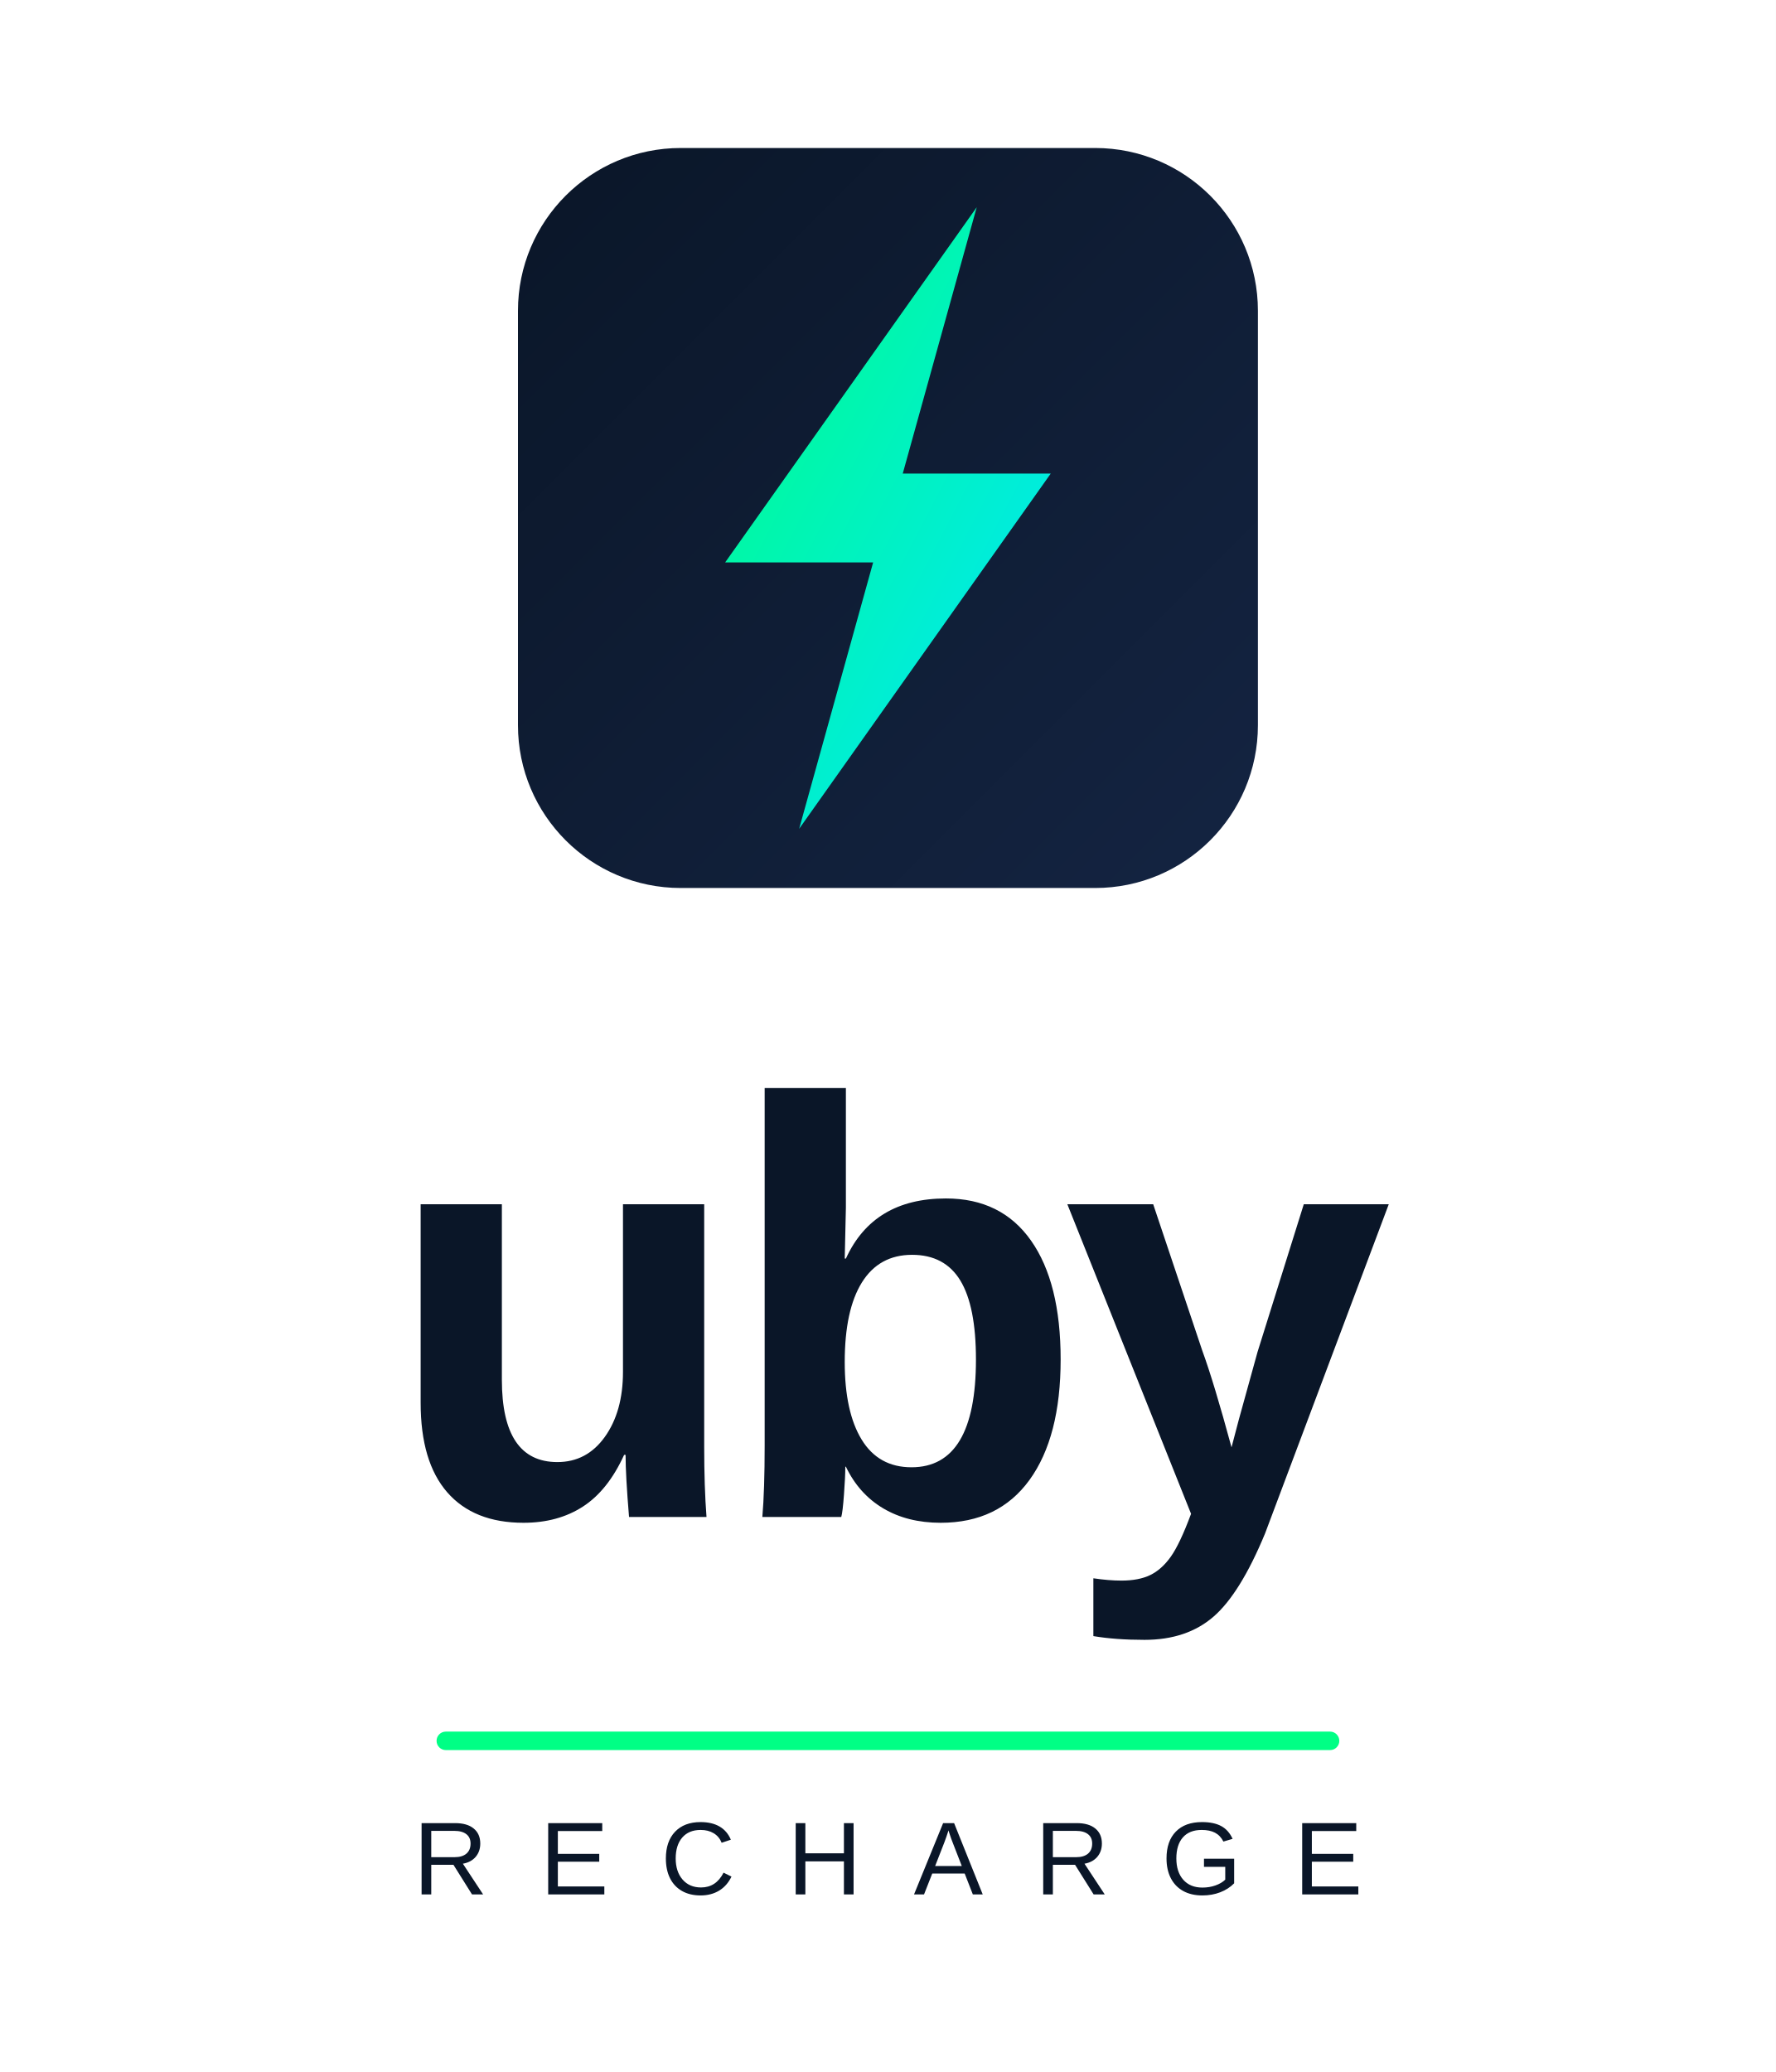
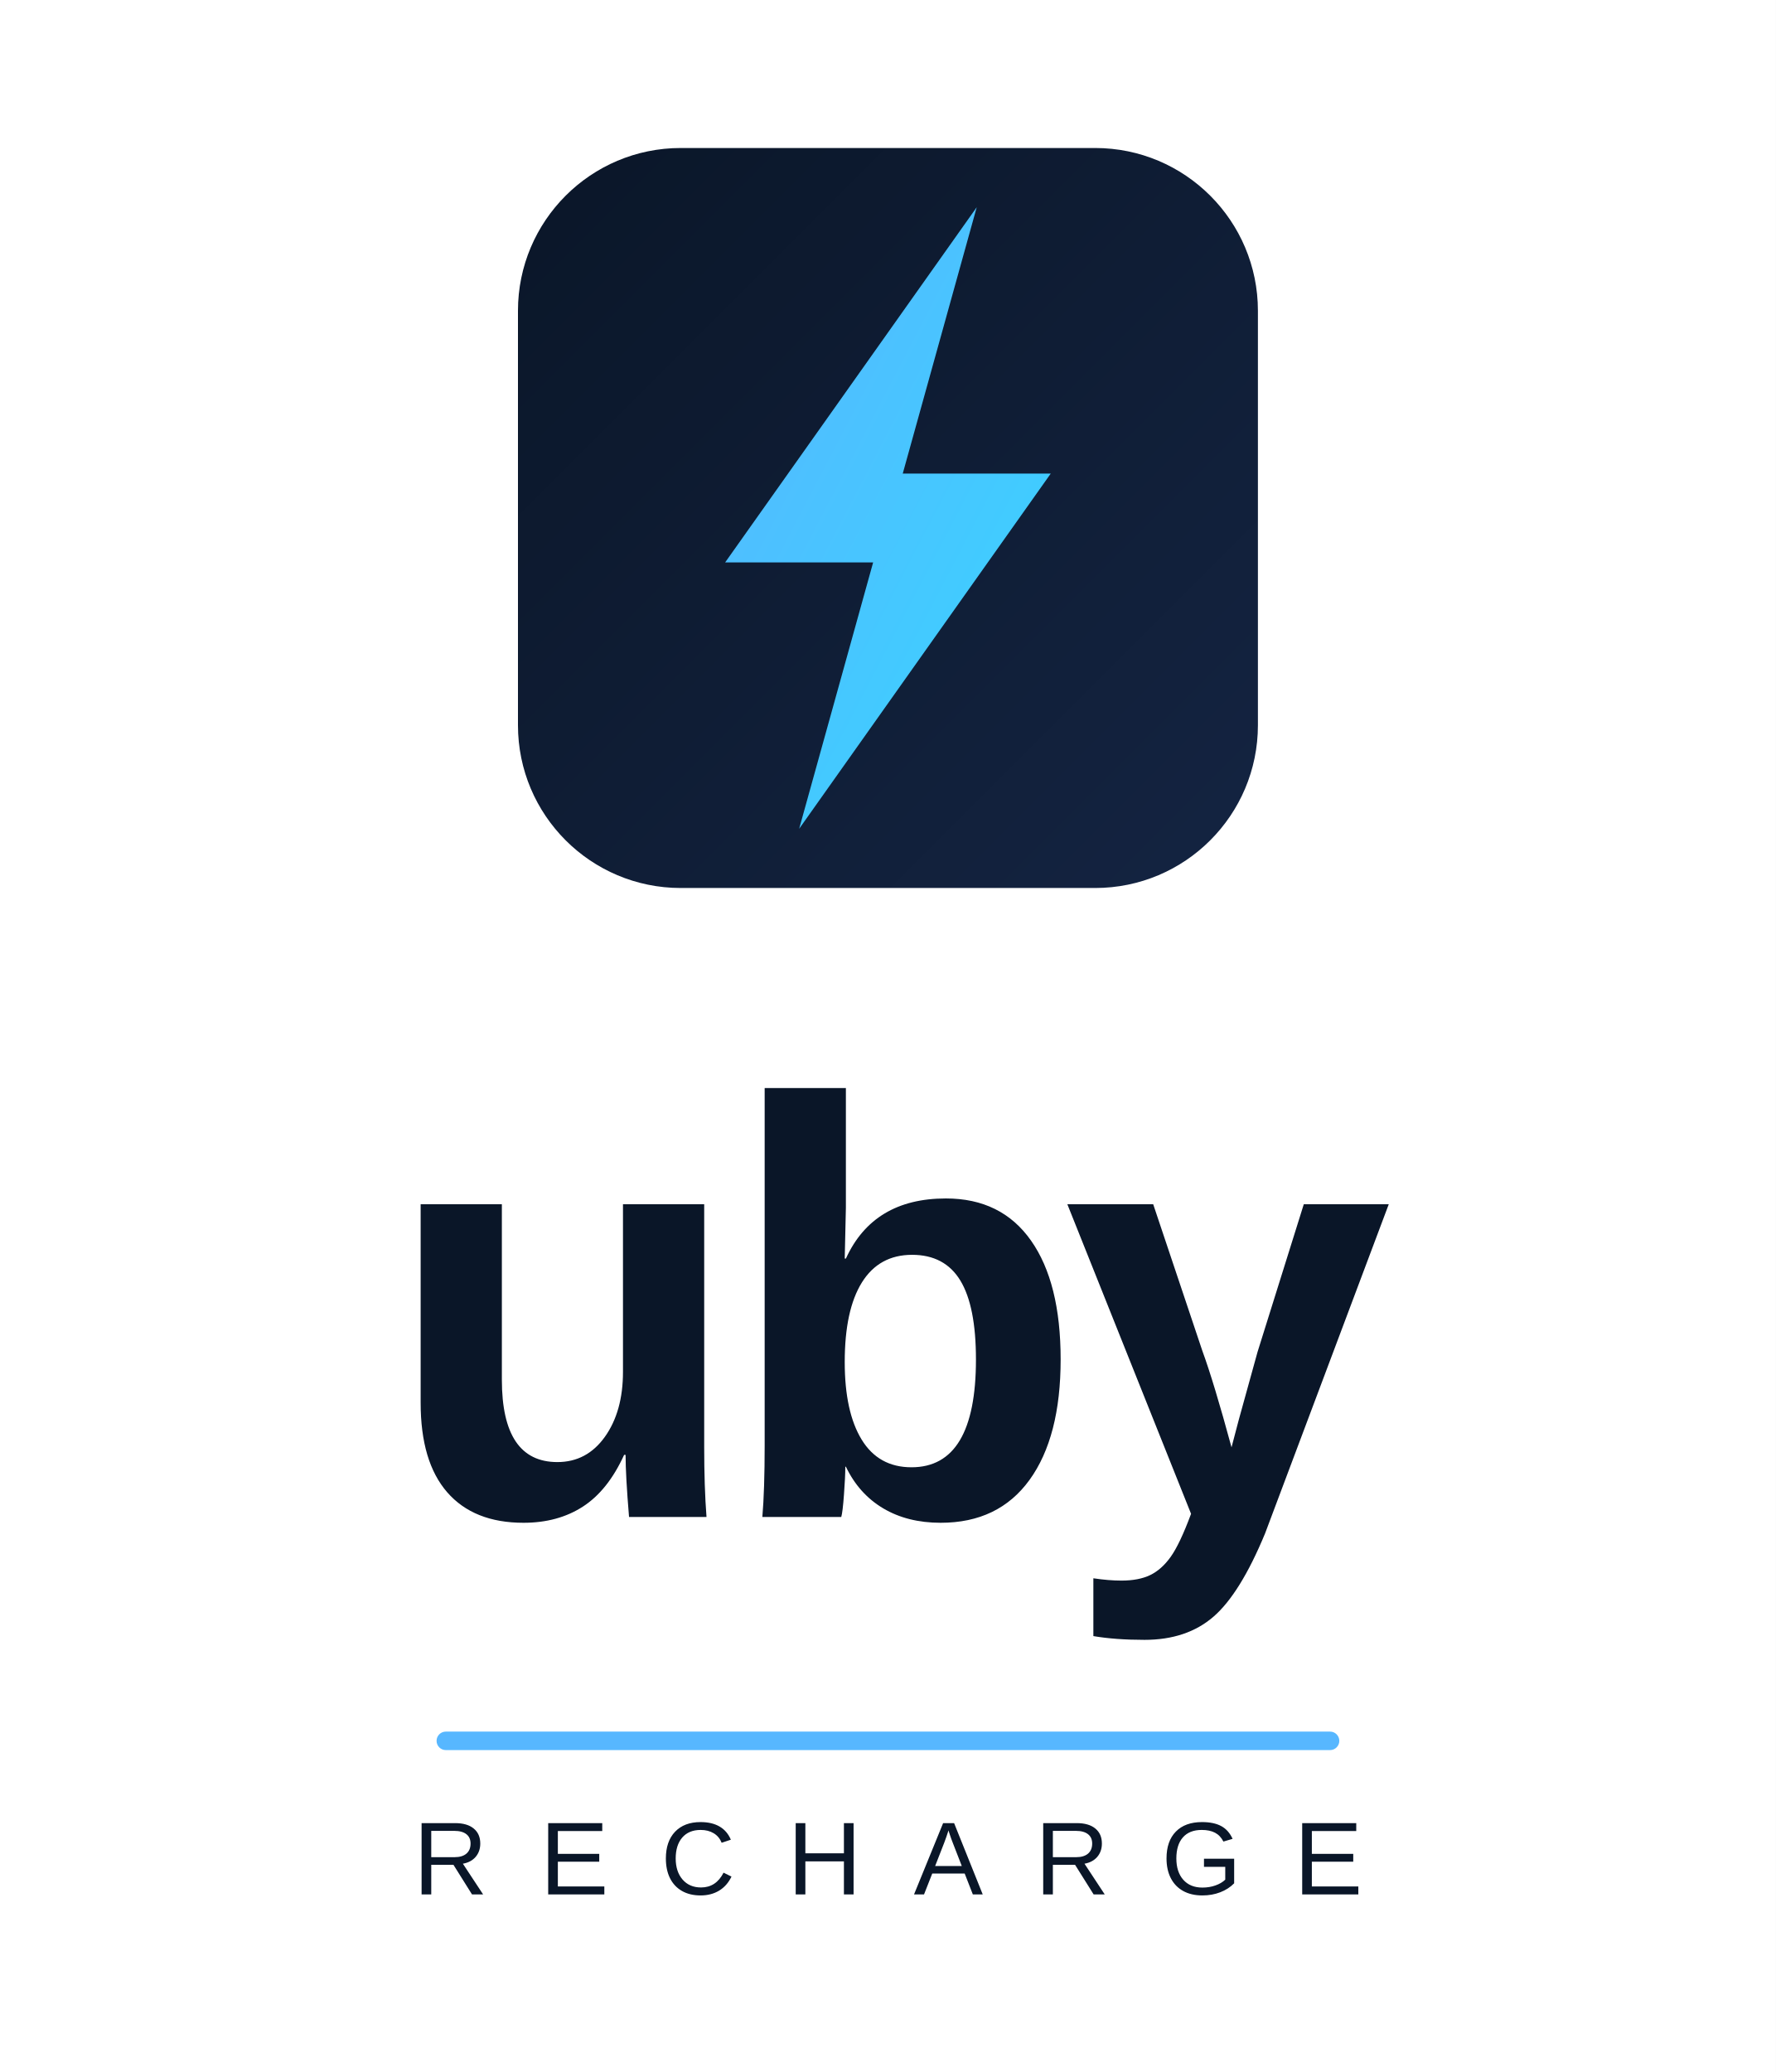
<svg xmlns="http://www.w3.org/2000/svg" viewBox="0 0 480 560" width="480" height="560">
  <defs>
    <linearGradient id="boltV" x1="0%" y1="0%" x2="100%" y2="100%">
-       <stop offset="0%" stop-color="#00FF85" />
-       <stop offset="100%" stop-color="#00E5FF" />
+       <stop offset="0%" stop-color="#57B7FF" />
+       <stop offset="100%" stop-color="#38D4FF" />
    </linearGradient>
    <linearGradient id="hexV" x1="0%" y1="0%" x2="100%" y2="100%">
      <stop offset="0%" stop-color="#0A1628" />
      <stop offset="100%" stop-color="#142442" />
    </linearGradient>
  </defs>
  <rect width="480" height="560" fill="#FFFFFF" />
  <g transform="translate(140,40)">
    <rect x="0" y="0" width="200" height="200" rx="44" ry="44" fill="url(#hexV)" />
    <path d="M 124 16 L 56 112 L 96 112 L 76 184 L 144 88 L 104 88 Z" fill="url(#boltV)" />
  </g>
  <g transform="translate(0,260)">
    <text x="240" y="150" font-family="Poppins, Arial, sans-serif" font-weight="700" font-size="160" fill="#0A1628" letter-spacing="-6" text-anchor="middle">uby</text>
-     <rect x="118" y="208" width="244" height="5" rx="2.5" fill="#00FF85" />
+     <rect x="118" y="208" width="244" height="5" rx="2.5" fill="#57B7FF" />
    <text x="240" y="252" font-family="Poppins, Arial, sans-serif" font-weight="500" font-size="28" fill="#0A1628" letter-spacing="14" text-anchor="middle">RECHARGE</text>
  </g>
</svg>
